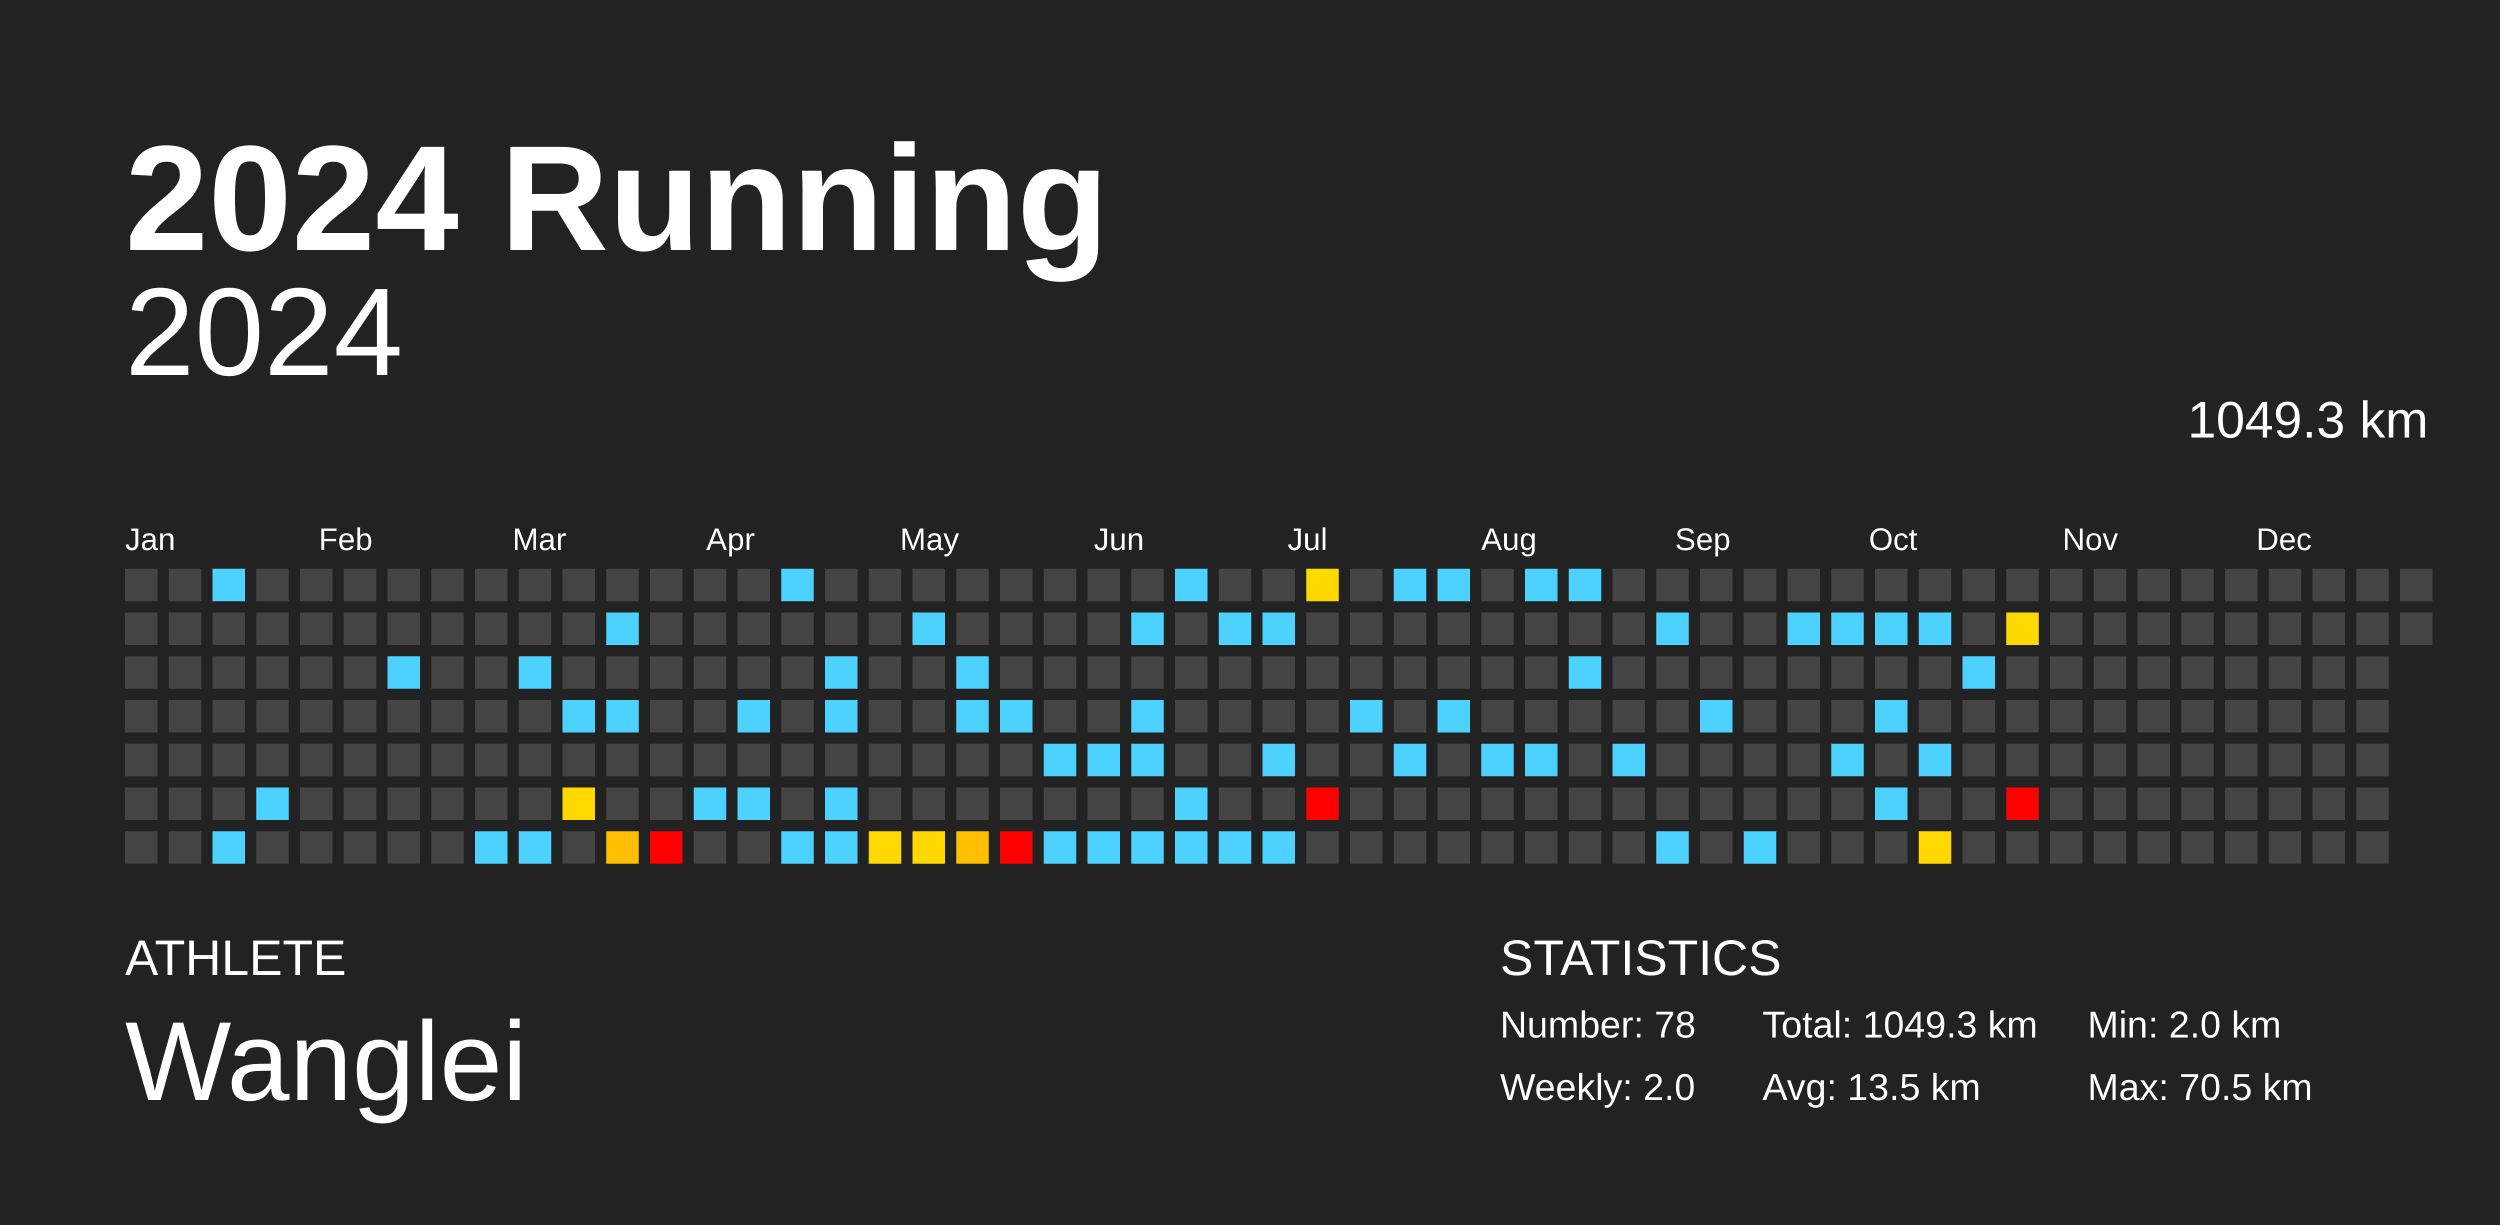
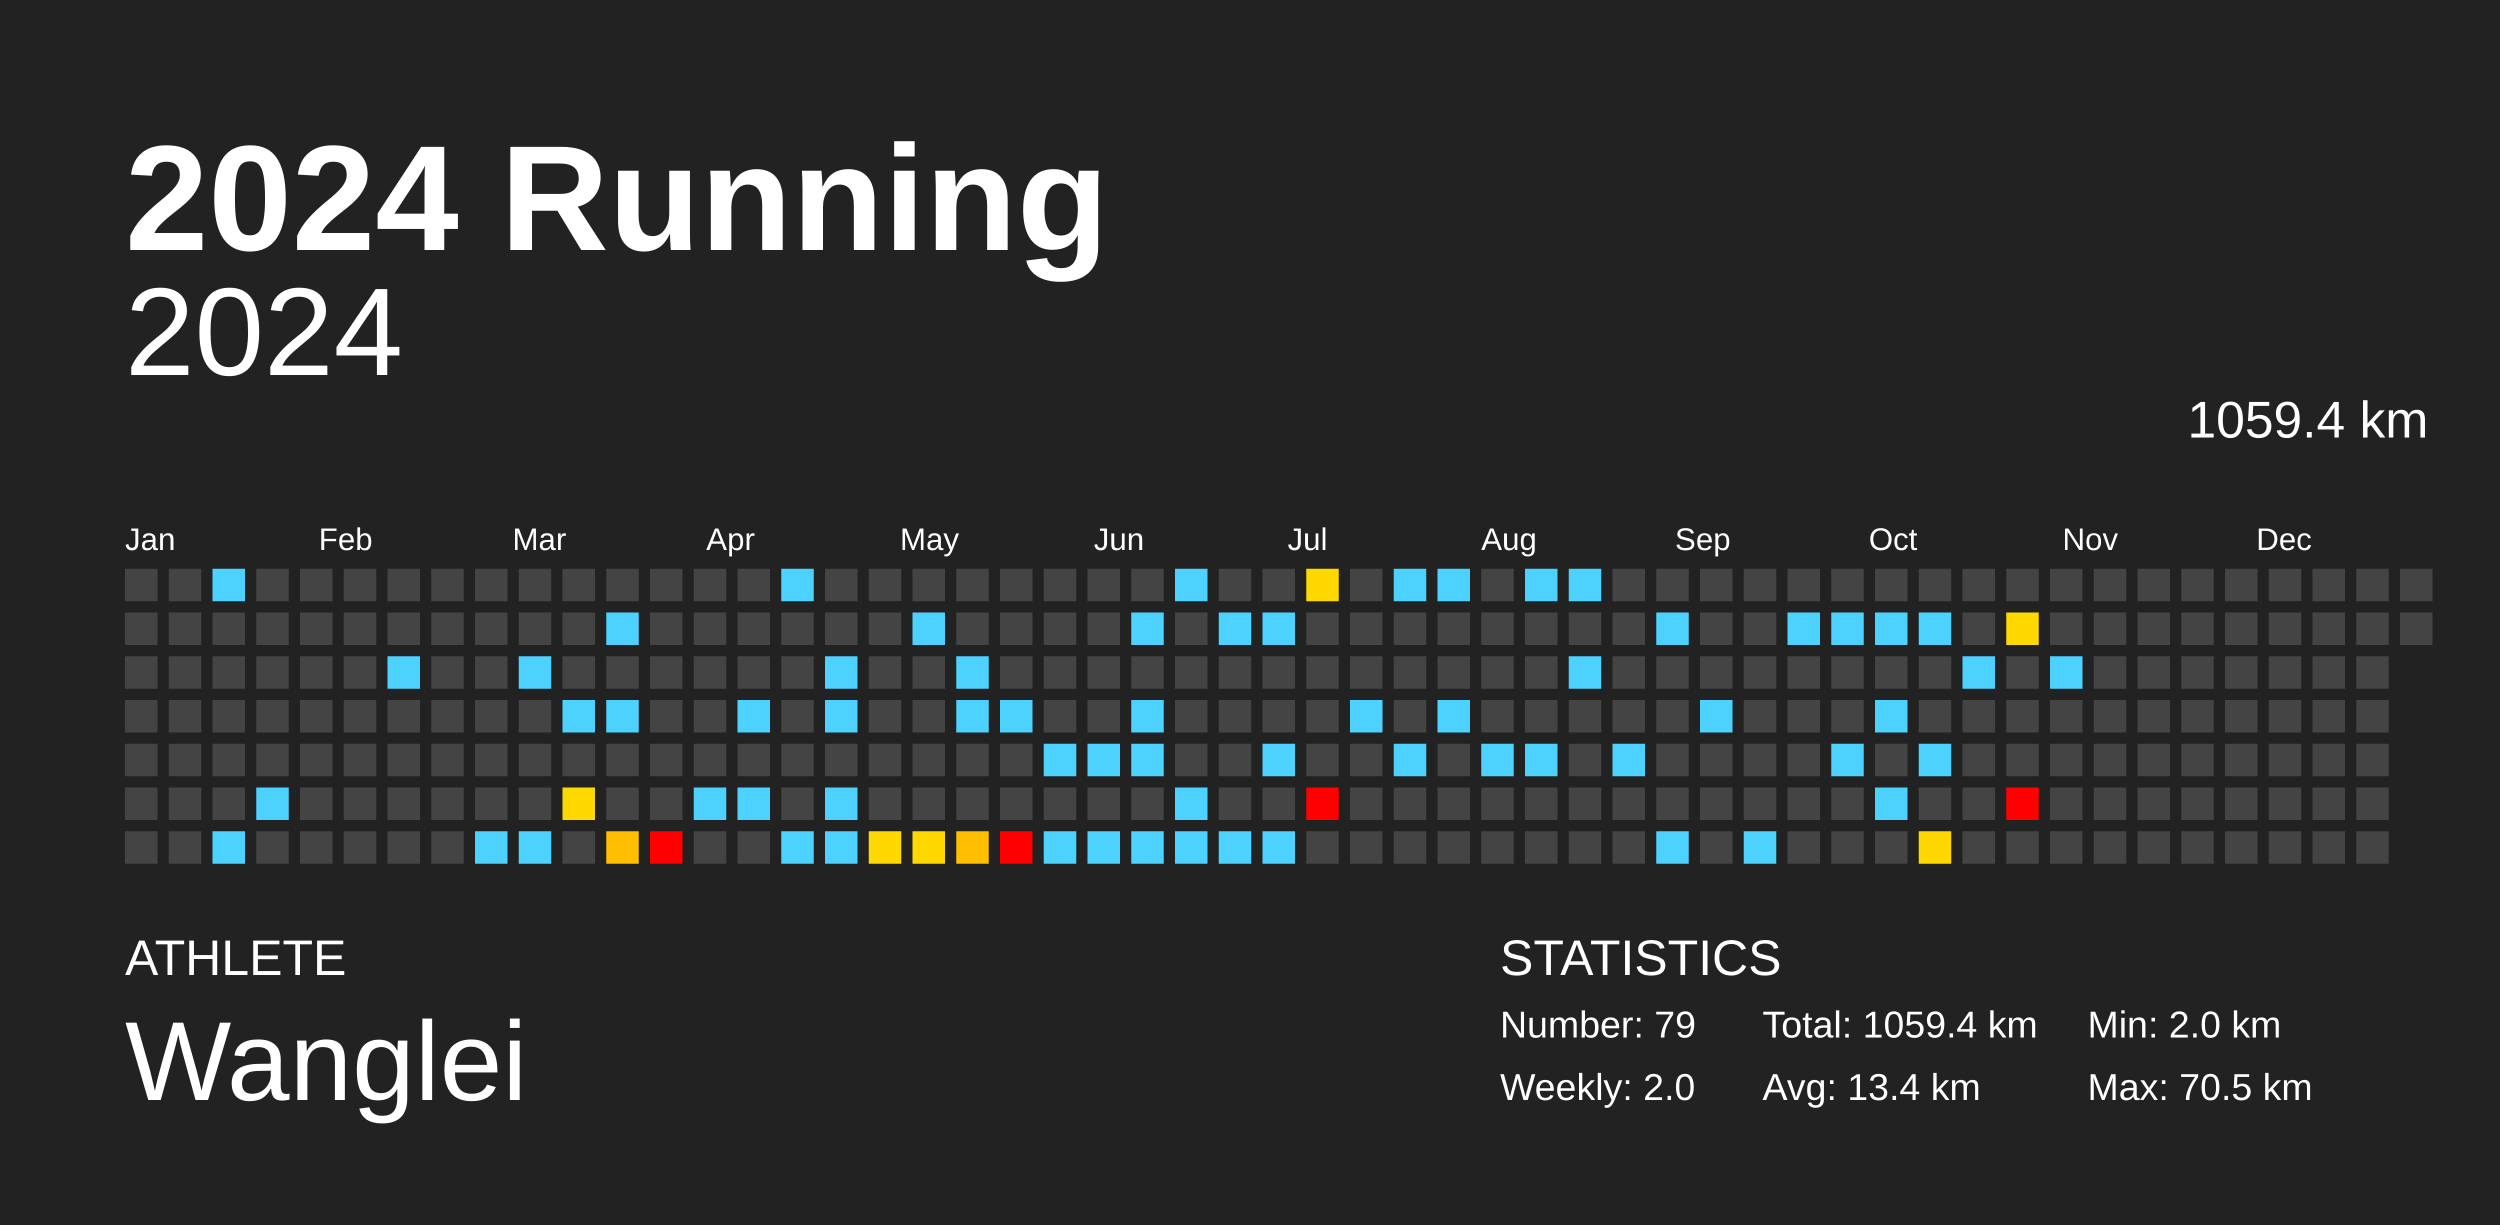
<svg xmlns="http://www.w3.org/2000/svg" baseProfile="full" height="98mm" version="1.1" viewBox="0,0,200,98" width="200mm">
  <defs />
  <rect fill="#222222" height="98" width="200" x="0" y="0" />
  <text fill="#FFFFFF" style="font-size:12px; font-family:Arial; font-weight:bold;" x="10" y="20">2024 Running</text>
  <text fill="#FFFFFF" style="font-size:4px; font-family:Arial" x="10" y="78">ATHLETE</text>
  <text fill="#FFFFFF" style="font-size:9px; font-family:Arial" x="10" y="88">Wanglei</text>
  <text fill="#FFFFFF" style="font-size:4px; font-family:Arial" x="120" y="78">STATISTICS</text>
-   <text fill="#FFFFFF" style="font-size:3px; font-family:Arial" x="120" y="83">Number: 78</text>
+   <text fill="#FFFFFF" style="font-size:3px; font-family:Arial" x="120" y="83">Number: 79</text>
  <text fill="#FFFFFF" style="font-size:3px; font-family:Arial" x="120" y="88">Weekly: 2.0</text>
-   <text fill="#FFFFFF" style="font-size:3px; font-family:Arial" x="141" y="83">Total: 1049.3 km</text>
-   <text fill="#FFFFFF" style="font-size:3px; font-family:Arial" x="141" y="88">Avg: 13.5 km</text>
+   <text fill="#FFFFFF" style="font-size:3px; font-family:Arial" x="141" y="83">Total: 1059.4 km</text>
+   <text fill="#FFFFFF" style="font-size:3px; font-family:Arial" x="141" y="88">Avg: 13.4 km</text>
  <text fill="#FFFFFF" style="font-size:3px; font-family:Arial" x="167" y="83">Min: 2.0 km</text>
  <text fill="#FFFFFF" style="font-size:3px; font-family:Arial" x="167" y="88">Max: 70.5 km</text>
  <text alignment-baseline="hanging" fill="#FFFFFF" style="font-size:10.0px; font-family:Arial;" x="10" y="30">2024</text>
-   <text alignment-baseline="hanging" fill="#FFFFFF" style="font-size:4.125px; font-family:Arial;" x="175" y="35">1049.3 km</text>
+   <text alignment-baseline="hanging" fill="#FFFFFF" style="font-size:4.125px; font-family:Arial;" x="175" y="35">1059.4 km</text>
  <text fill="#FFFFFF" style="font-size:2.5px; font-family:Arial" x="10.0" y="44">Jan</text>
  <text fill="#FFFFFF" style="font-size:2.5px; font-family:Arial" x="25.5" y="44">Feb</text>
  <text fill="#FFFFFF" style="font-size:2.5px; font-family:Arial" x="41.0" y="44">Mar</text>
  <text fill="#FFFFFF" style="font-size:2.5px; font-family:Arial" x="56.5" y="44">Apr</text>
  <text fill="#FFFFFF" style="font-size:2.5px; font-family:Arial" x="72.0" y="44">May</text>
  <text fill="#FFFFFF" style="font-size:2.5px; font-family:Arial" x="87.5" y="44">Jun</text>
  <text fill="#FFFFFF" style="font-size:2.5px; font-family:Arial" x="103.0" y="44">Jul</text>
  <text fill="#FFFFFF" style="font-size:2.5px; font-family:Arial" x="118.5" y="44">Aug</text>
  <text fill="#FFFFFF" style="font-size:2.5px; font-family:Arial" x="134.0" y="44">Sep</text>
  <text fill="#FFFFFF" style="font-size:2.5px; font-family:Arial" x="149.5" y="44">Oct</text>
  <text fill="#FFFFFF" style="font-size:2.5px; font-family:Arial" x="165.0" y="44">Nov</text>
  <text fill="#FFFFFF" style="font-size:2.5px; font-family:Arial" x="180.5" y="44">Dec</text>
  <rect fill="#444444" height="2.6" width="2.6" x="10.0" y="45.5" />
  <rect fill="#444444" height="2.6" width="2.6" x="10.0" y="49.0" />
  <rect fill="#444444" height="2.6" width="2.6" x="10.0" y="52.5" />
  <rect fill="#444444" height="2.6" width="2.6" x="10.0" y="56.0" />
  <rect fill="#444444" height="2.6" width="2.6" x="10.0" y="59.5" />
  <rect fill="#444444" height="2.6" width="2.6" x="10.0" y="63.0" />
  <rect fill="#444444" height="2.6" width="2.6" x="10.0" y="66.5" />
  <rect fill="#444444" height="2.6" width="2.6" x="13.5" y="45.5" />
  <rect fill="#444444" height="2.6" width="2.6" x="13.5" y="49.0" />
  <rect fill="#444444" height="2.6" width="2.6" x="13.5" y="52.5" />
  <rect fill="#444444" height="2.6" width="2.6" x="13.5" y="56.0" />
  <rect fill="#444444" height="2.6" width="2.6" x="13.5" y="59.5" />
  <rect fill="#444444" height="2.6" width="2.6" x="13.5" y="63.0" />
  <rect fill="#444444" height="2.6" width="2.6" x="13.5" y="66.5" />
  <rect fill="#4dd2ff" height="2.6" width="2.6" x="17.0" y="45.5" />
  <rect fill="#444444" height="2.6" width="2.6" x="17.0" y="49.0" />
  <rect fill="#444444" height="2.6" width="2.6" x="17.0" y="52.5" />
  <rect fill="#444444" height="2.6" width="2.6" x="17.0" y="56.0" />
  <rect fill="#444444" height="2.6" width="2.6" x="17.0" y="59.5" />
  <rect fill="#444444" height="2.6" width="2.6" x="17.0" y="63.0" />
  <rect fill="#4dd2ff" height="2.6" width="2.6" x="17.0" y="66.5" />
  <rect fill="#444444" height="2.6" width="2.6" x="20.5" y="45.5" />
  <rect fill="#444444" height="2.6" width="2.6" x="20.5" y="49.0" />
  <rect fill="#444444" height="2.6" width="2.6" x="20.5" y="52.5" />
  <rect fill="#444444" height="2.6" width="2.6" x="20.5" y="56.0" />
  <rect fill="#444444" height="2.6" width="2.6" x="20.5" y="59.5" />
  <rect fill="#4dd2ff" height="2.6" width="2.6" x="20.5" y="63.0" />
  <rect fill="#444444" height="2.6" width="2.6" x="20.5" y="66.5" />
  <rect fill="#444444" height="2.6" width="2.6" x="24.0" y="45.5" />
  <rect fill="#444444" height="2.6" width="2.6" x="24.0" y="49.0" />
  <rect fill="#444444" height="2.6" width="2.6" x="24.0" y="52.5" />
  <rect fill="#444444" height="2.6" width="2.6" x="24.0" y="56.0" />
  <rect fill="#444444" height="2.6" width="2.6" x="24.0" y="59.5" />
  <rect fill="#444444" height="2.6" width="2.6" x="24.0" y="63.0" />
  <rect fill="#444444" height="2.6" width="2.6" x="24.0" y="66.5" />
  <rect fill="#444444" height="2.6" width="2.6" x="27.5" y="45.5" />
  <rect fill="#444444" height="2.6" width="2.6" x="27.5" y="49.0" />
  <rect fill="#444444" height="2.6" width="2.6" x="27.5" y="52.5" />
  <rect fill="#444444" height="2.6" width="2.6" x="27.5" y="56.0" />
  <rect fill="#444444" height="2.6" width="2.6" x="27.5" y="59.5" />
  <rect fill="#444444" height="2.6" width="2.6" x="27.5" y="63.0" />
  <rect fill="#444444" height="2.6" width="2.6" x="27.5" y="66.5" />
  <rect fill="#444444" height="2.6" width="2.6" x="31.0" y="45.5" />
  <rect fill="#444444" height="2.6" width="2.6" x="31.0" y="49.0" />
  <rect fill="#4dd2ff" height="2.6" width="2.6" x="31.0" y="52.5" />
  <rect fill="#444444" height="2.6" width="2.6" x="31.0" y="56.0" />
  <rect fill="#444444" height="2.6" width="2.6" x="31.0" y="59.5" />
  <rect fill="#444444" height="2.6" width="2.6" x="31.0" y="63.0" />
  <rect fill="#444444" height="2.6" width="2.6" x="31.0" y="66.5" />
  <rect fill="#444444" height="2.6" width="2.6" x="34.5" y="45.5" />
  <rect fill="#444444" height="2.6" width="2.6" x="34.5" y="49.0" />
  <rect fill="#444444" height="2.6" width="2.6" x="34.5" y="52.5" />
  <rect fill="#444444" height="2.6" width="2.6" x="34.5" y="56.0" />
  <rect fill="#444444" height="2.6" width="2.6" x="34.5" y="59.5" />
  <rect fill="#444444" height="2.6" width="2.6" x="34.5" y="63.0" />
  <rect fill="#444444" height="2.6" width="2.6" x="34.5" y="66.5" />
  <rect fill="#444444" height="2.6" width="2.6" x="38.0" y="45.5" />
  <rect fill="#444444" height="2.6" width="2.6" x="38.0" y="49.0" />
  <rect fill="#444444" height="2.6" width="2.6" x="38.0" y="52.5" />
  <rect fill="#444444" height="2.6" width="2.6" x="38.0" y="56.0" />
  <rect fill="#444444" height="2.6" width="2.6" x="38.0" y="59.5" />
  <rect fill="#444444" height="2.6" width="2.6" x="38.0" y="63.0" />
  <rect fill="#4dd2ff" height="2.6" width="2.6" x="38.0" y="66.5" />
  <rect fill="#444444" height="2.6" width="2.6" x="41.5" y="45.5" />
  <rect fill="#444444" height="2.6" width="2.6" x="41.5" y="49.0" />
  <rect fill="#4dd2ff" height="2.6" width="2.6" x="41.5" y="52.5" />
  <rect fill="#444444" height="2.6" width="2.6" x="41.5" y="56.0" />
  <rect fill="#444444" height="2.6" width="2.6" x="41.5" y="59.5" />
  <rect fill="#444444" height="2.6" width="2.6" x="41.5" y="63.0" />
  <rect fill="#4dd2ff" height="2.6" width="2.6" x="41.5" y="66.5" />
  <rect fill="#444444" height="2.6" width="2.6" x="45.0" y="45.5" />
  <rect fill="#444444" height="2.6" width="2.6" x="45.0" y="49.0" />
  <rect fill="#444444" height="2.6" width="2.6" x="45.0" y="52.5" />
  <rect fill="#4dd2ff" height="2.6" width="2.6" x="45.0" y="56.0" />
  <rect fill="#444444" height="2.6" width="2.6" x="45.0" y="59.5" />
  <rect fill="#ffd800" height="2.6" width="2.6" x="45.0" y="63.0" />
  <rect fill="#444444" height="2.6" width="2.6" x="45.0" y="66.5" />
  <rect fill="#444444" height="2.6" width="2.6" x="48.5" y="45.5" />
  <rect fill="#4dd2ff" height="2.6" width="2.6" x="48.5" y="49.0" />
  <rect fill="#444444" height="2.6" width="2.6" x="48.5" y="52.5" />
  <rect fill="#4dd2ff" height="2.6" width="2.6" x="48.5" y="56.0" />
  <rect fill="#444444" height="2.6" width="2.6" x="48.5" y="59.5" />
  <rect fill="#444444" height="2.6" width="2.6" x="48.5" y="63.0" />
  <rect fill="#ffbe00" height="2.6" width="2.6" x="48.5" y="66.5" />
  <rect fill="#444444" height="2.6" width="2.6" x="52.0" y="45.5" />
  <rect fill="#444444" height="2.6" width="2.6" x="52.0" y="49.0" />
  <rect fill="#444444" height="2.6" width="2.6" x="52.0" y="52.5" />
  <rect fill="#444444" height="2.6" width="2.6" x="52.0" y="56.0" />
  <rect fill="#444444" height="2.6" width="2.6" x="52.0" y="59.5" />
  <rect fill="#444444" height="2.6" width="2.6" x="52.0" y="63.0" />
  <rect fill="red" height="2.6" width="2.6" x="52.0" y="66.5" />
  <rect fill="#444444" height="2.6" width="2.6" x="55.5" y="45.5" />
  <rect fill="#444444" height="2.6" width="2.6" x="55.5" y="49.0" />
  <rect fill="#444444" height="2.6" width="2.6" x="55.5" y="52.5" />
  <rect fill="#444444" height="2.6" width="2.6" x="55.5" y="56.0" />
  <rect fill="#444444" height="2.6" width="2.6" x="55.5" y="59.5" />
  <rect fill="#4dd2ff" height="2.6" width="2.6" x="55.5" y="63.0" />
  <rect fill="#444444" height="2.6" width="2.6" x="55.5" y="66.5" />
  <rect fill="#444444" height="2.6" width="2.6" x="59.0" y="45.5" />
  <rect fill="#444444" height="2.6" width="2.6" x="59.0" y="49.0" />
  <rect fill="#444444" height="2.6" width="2.6" x="59.0" y="52.5" />
  <rect fill="#4dd2ff" height="2.6" width="2.6" x="59.0" y="56.0" />
  <rect fill="#444444" height="2.6" width="2.6" x="59.0" y="59.5" />
  <rect fill="#4dd2ff" height="2.6" width="2.6" x="59.0" y="63.0" />
  <rect fill="#444444" height="2.6" width="2.6" x="59.0" y="66.5" />
  <rect fill="#4dd2ff" height="2.6" width="2.6" x="62.5" y="45.5" />
  <rect fill="#444444" height="2.6" width="2.6" x="62.5" y="49.0" />
  <rect fill="#444444" height="2.6" width="2.6" x="62.5" y="52.5" />
  <rect fill="#444444" height="2.6" width="2.6" x="62.5" y="56.0" />
  <rect fill="#444444" height="2.6" width="2.6" x="62.5" y="59.5" />
  <rect fill="#444444" height="2.6" width="2.6" x="62.5" y="63.0" />
  <rect fill="#4dd2ff" height="2.6" width="2.6" x="62.5" y="66.5" />
  <rect fill="#444444" height="2.6" width="2.6" x="66.0" y="45.5" />
  <rect fill="#444444" height="2.6" width="2.6" x="66.0" y="49.0" />
  <rect fill="#4dd2ff" height="2.6" width="2.6" x="66.0" y="52.5" />
  <rect fill="#4dd2ff" height="2.6" width="2.6" x="66.0" y="56.0" />
  <rect fill="#444444" height="2.6" width="2.6" x="66.0" y="59.5" />
  <rect fill="#4dd2ff" height="2.6" width="2.6" x="66.0" y="63.0" />
  <rect fill="#4dd2ff" height="2.6" width="2.6" x="66.0" y="66.5" />
  <rect fill="#444444" height="2.6" width="2.6" x="69.5" y="45.5" />
  <rect fill="#444444" height="2.6" width="2.6" x="69.5" y="49.0" />
  <rect fill="#444444" height="2.6" width="2.6" x="69.5" y="52.5" />
  <rect fill="#444444" height="2.6" width="2.6" x="69.5" y="56.0" />
  <rect fill="#444444" height="2.6" width="2.6" x="69.5" y="59.5" />
  <rect fill="#444444" height="2.6" width="2.6" x="69.5" y="63.0" />
  <rect fill="#ffd800" height="2.6" width="2.6" x="69.5" y="66.5" />
  <rect fill="#444444" height="2.6" width="2.6" x="73.0" y="45.5" />
  <rect fill="#4dd2ff" height="2.6" width="2.6" x="73.0" y="49.0" />
  <rect fill="#444444" height="2.6" width="2.6" x="73.0" y="52.5" />
  <rect fill="#444444" height="2.6" width="2.6" x="73.0" y="56.0" />
  <rect fill="#444444" height="2.6" width="2.6" x="73.0" y="59.5" />
  <rect fill="#444444" height="2.6" width="2.6" x="73.0" y="63.0" />
  <rect fill="#ffd800" height="2.6" width="2.6" x="73.0" y="66.5" />
  <rect fill="#444444" height="2.6" width="2.6" x="76.5" y="45.5" />
  <rect fill="#444444" height="2.6" width="2.6" x="76.5" y="49.0" />
  <rect fill="#4dd2ff" height="2.6" width="2.6" x="76.5" y="52.5" />
  <rect fill="#4dd2ff" height="2.6" width="2.6" x="76.5" y="56.0" />
  <rect fill="#444444" height="2.6" width="2.6" x="76.5" y="59.5" />
  <rect fill="#444444" height="2.6" width="2.6" x="76.5" y="63.0" />
  <rect fill="#ffbe00" height="2.6" width="2.6" x="76.5" y="66.5" />
  <rect fill="#444444" height="2.6" width="2.6" x="80.0" y="45.5" />
  <rect fill="#444444" height="2.6" width="2.6" x="80.0" y="49.0" />
  <rect fill="#444444" height="2.6" width="2.6" x="80.0" y="52.5" />
  <rect fill="#4dd2ff" height="2.6" width="2.6" x="80.0" y="56.0" />
  <rect fill="#444444" height="2.6" width="2.6" x="80.0" y="59.5" />
  <rect fill="#444444" height="2.6" width="2.6" x="80.0" y="63.0" />
  <rect fill="red" height="2.6" width="2.6" x="80.0" y="66.5" />
  <rect fill="#444444" height="2.6" width="2.6" x="83.5" y="45.5" />
  <rect fill="#444444" height="2.6" width="2.6" x="83.5" y="49.0" />
  <rect fill="#444444" height="2.6" width="2.6" x="83.5" y="52.5" />
  <rect fill="#444444" height="2.6" width="2.6" x="83.5" y="56.0" />
  <rect fill="#4dd2ff" height="2.6" width="2.6" x="83.5" y="59.5" />
  <rect fill="#444444" height="2.6" width="2.6" x="83.5" y="63.0" />
  <rect fill="#4dd2ff" height="2.6" width="2.6" x="83.5" y="66.5" />
  <rect fill="#444444" height="2.6" width="2.6" x="87.0" y="45.5" />
  <rect fill="#444444" height="2.6" width="2.6" x="87.0" y="49.0" />
  <rect fill="#444444" height="2.6" width="2.6" x="87.0" y="52.5" />
  <rect fill="#444444" height="2.6" width="2.6" x="87.0" y="56.0" />
  <rect fill="#4dd2ff" height="2.6" width="2.6" x="87.0" y="59.5" />
  <rect fill="#444444" height="2.6" width="2.6" x="87.0" y="63.0" />
  <rect fill="#4dd2ff" height="2.6" width="2.6" x="87.0" y="66.5" />
  <rect fill="#444444" height="2.6" width="2.6" x="90.5" y="45.5" />
  <rect fill="#4dd2ff" height="2.6" width="2.6" x="90.5" y="49.0" />
  <rect fill="#444444" height="2.6" width="2.6" x="90.5" y="52.5" />
  <rect fill="#4dd2ff" height="2.6" width="2.6" x="90.5" y="56.0" />
  <rect fill="#4dd2ff" height="2.6" width="2.6" x="90.5" y="59.5" />
  <rect fill="#444444" height="2.6" width="2.6" x="90.5" y="63.0" />
  <rect fill="#4dd2ff" height="2.6" width="2.6" x="90.5" y="66.5" />
  <rect fill="#4dd2ff" height="2.6" width="2.6" x="94.0" y="45.5" />
  <rect fill="#444444" height="2.6" width="2.6" x="94.0" y="49.0" />
  <rect fill="#444444" height="2.6" width="2.6" x="94.0" y="52.5" />
  <rect fill="#444444" height="2.6" width="2.6" x="94.0" y="56.0" />
  <rect fill="#444444" height="2.6" width="2.6" x="94.0" y="59.5" />
  <rect fill="#4dd2ff" height="2.6" width="2.6" x="94.0" y="63.0" />
  <rect fill="#4dd2ff" height="2.6" width="2.6" x="94.0" y="66.5" />
  <rect fill="#444444" height="2.6" width="2.6" x="97.5" y="45.5" />
  <rect fill="#4dd2ff" height="2.6" width="2.6" x="97.5" y="49.0" />
  <rect fill="#444444" height="2.6" width="2.6" x="97.5" y="52.5" />
  <rect fill="#444444" height="2.6" width="2.6" x="97.5" y="56.0" />
  <rect fill="#444444" height="2.6" width="2.6" x="97.5" y="59.5" />
  <rect fill="#444444" height="2.6" width="2.6" x="97.5" y="63.0" />
  <rect fill="#4dd2ff" height="2.6" width="2.6" x="97.5" y="66.5" />
  <rect fill="#444444" height="2.6" width="2.6" x="101.0" y="45.5" />
  <rect fill="#4dd2ff" height="2.6" width="2.6" x="101.0" y="49.0" />
  <rect fill="#444444" height="2.6" width="2.6" x="101.0" y="52.5" />
  <rect fill="#444444" height="2.6" width="2.6" x="101.0" y="56.0" />
  <rect fill="#4dd2ff" height="2.6" width="2.6" x="101.0" y="59.5" />
  <rect fill="#444444" height="2.6" width="2.6" x="101.0" y="63.0" />
  <rect fill="#4dd2ff" height="2.6" width="2.6" x="101.0" y="66.5" />
  <rect fill="#ffd800" height="2.6" width="2.6" x="104.5" y="45.5" />
  <rect fill="#444444" height="2.6" width="2.6" x="104.5" y="49.0" />
  <rect fill="#444444" height="2.6" width="2.6" x="104.5" y="52.5" />
  <rect fill="#444444" height="2.6" width="2.6" x="104.5" y="56.0" />
  <rect fill="#444444" height="2.6" width="2.6" x="104.5" y="59.5" />
  <rect fill="red" height="2.6" width="2.6" x="104.5" y="63.0" />
  <rect fill="#444444" height="2.6" width="2.6" x="104.5" y="66.5" />
  <rect fill="#444444" height="2.6" width="2.6" x="108.0" y="45.5" />
  <rect fill="#444444" height="2.6" width="2.6" x="108.0" y="49.0" />
  <rect fill="#444444" height="2.6" width="2.6" x="108.0" y="52.5" />
  <rect fill="#4dd2ff" height="2.6" width="2.6" x="108.0" y="56.0" />
  <rect fill="#444444" height="2.6" width="2.6" x="108.0" y="59.5" />
  <rect fill="#444444" height="2.6" width="2.6" x="108.0" y="63.0" />
  <rect fill="#444444" height="2.6" width="2.6" x="108.0" y="66.5" />
  <rect fill="#4dd2ff" height="2.6" width="2.6" x="111.5" y="45.5" />
  <rect fill="#444444" height="2.6" width="2.6" x="111.5" y="49.0" />
  <rect fill="#444444" height="2.6" width="2.6" x="111.5" y="52.5" />
  <rect fill="#444444" height="2.6" width="2.6" x="111.5" y="56.0" />
  <rect fill="#4dd2ff" height="2.6" width="2.6" x="111.5" y="59.5" />
  <rect fill="#444444" height="2.6" width="2.6" x="111.5" y="63.0" />
  <rect fill="#444444" height="2.6" width="2.6" x="111.5" y="66.5" />
  <rect fill="#4dd2ff" height="2.6" width="2.6" x="115.0" y="45.5" />
  <rect fill="#444444" height="2.6" width="2.6" x="115.0" y="49.0" />
  <rect fill="#444444" height="2.6" width="2.6" x="115.0" y="52.5" />
  <rect fill="#4dd2ff" height="2.6" width="2.6" x="115.0" y="56.0" />
  <rect fill="#444444" height="2.6" width="2.6" x="115.0" y="59.5" />
  <rect fill="#444444" height="2.6" width="2.6" x="115.0" y="63.0" />
  <rect fill="#444444" height="2.6" width="2.6" x="115.0" y="66.5" />
  <rect fill="#444444" height="2.6" width="2.6" x="118.5" y="45.5" />
  <rect fill="#444444" height="2.6" width="2.6" x="118.5" y="49.0" />
  <rect fill="#444444" height="2.6" width="2.6" x="118.5" y="52.5" />
  <rect fill="#444444" height="2.6" width="2.6" x="118.5" y="56.0" />
  <rect fill="#4dd2ff" height="2.6" width="2.6" x="118.5" y="59.5" />
  <rect fill="#444444" height="2.6" width="2.6" x="118.5" y="63.0" />
  <rect fill="#444444" height="2.6" width="2.6" x="118.5" y="66.5" />
  <rect fill="#4dd2ff" height="2.6" width="2.6" x="122.0" y="45.5" />
  <rect fill="#444444" height="2.6" width="2.6" x="122.0" y="49.0" />
  <rect fill="#444444" height="2.6" width="2.6" x="122.0" y="52.5" />
  <rect fill="#444444" height="2.6" width="2.6" x="122.0" y="56.0" />
  <rect fill="#4dd2ff" height="2.6" width="2.6" x="122.0" y="59.5" />
  <rect fill="#444444" height="2.6" width="2.6" x="122.0" y="63.0" />
  <rect fill="#444444" height="2.6" width="2.6" x="122.0" y="66.5" />
  <rect fill="#4dd2ff" height="2.6" width="2.6" x="125.5" y="45.5" />
  <rect fill="#444444" height="2.6" width="2.6" x="125.5" y="49.0" />
  <rect fill="#4dd2ff" height="2.6" width="2.6" x="125.5" y="52.5" />
  <rect fill="#444444" height="2.6" width="2.6" x="125.5" y="56.0" />
  <rect fill="#444444" height="2.6" width="2.6" x="125.5" y="59.5" />
  <rect fill="#444444" height="2.6" width="2.6" x="125.5" y="63.0" />
  <rect fill="#444444" height="2.6" width="2.6" x="125.5" y="66.5" />
  <rect fill="#444444" height="2.6" width="2.6" x="129.0" y="45.5" />
  <rect fill="#444444" height="2.6" width="2.6" x="129.0" y="49.0" />
  <rect fill="#444444" height="2.6" width="2.6" x="129.0" y="52.5" />
  <rect fill="#444444" height="2.6" width="2.6" x="129.0" y="56.0" />
  <rect fill="#4dd2ff" height="2.6" width="2.6" x="129.0" y="59.5" />
  <rect fill="#444444" height="2.6" width="2.6" x="129.0" y="63.0" />
  <rect fill="#444444" height="2.6" width="2.6" x="129.0" y="66.5" />
  <rect fill="#444444" height="2.6" width="2.6" x="132.5" y="45.5" />
  <rect fill="#4dd2ff" height="2.6" width="2.6" x="132.5" y="49.0" />
  <rect fill="#444444" height="2.6" width="2.6" x="132.5" y="52.5" />
  <rect fill="#444444" height="2.6" width="2.6" x="132.5" y="56.0" />
  <rect fill="#444444" height="2.6" width="2.6" x="132.5" y="59.5" />
  <rect fill="#444444" height="2.6" width="2.6" x="132.5" y="63.0" />
  <rect fill="#4dd2ff" height="2.6" width="2.6" x="132.5" y="66.5" />
  <rect fill="#444444" height="2.6" width="2.6" x="136.0" y="45.5" />
  <rect fill="#444444" height="2.6" width="2.6" x="136.0" y="49.0" />
  <rect fill="#444444" height="2.6" width="2.6" x="136.0" y="52.5" />
  <rect fill="#4dd2ff" height="2.6" width="2.6" x="136.0" y="56.0" />
  <rect fill="#444444" height="2.6" width="2.6" x="136.0" y="59.5" />
  <rect fill="#444444" height="2.6" width="2.6" x="136.0" y="63.0" />
  <rect fill="#444444" height="2.6" width="2.6" x="136.0" y="66.5" />
  <rect fill="#444444" height="2.6" width="2.6" x="139.5" y="45.5" />
  <rect fill="#444444" height="2.6" width="2.6" x="139.5" y="49.0" />
  <rect fill="#444444" height="2.6" width="2.6" x="139.5" y="52.5" />
  <rect fill="#444444" height="2.6" width="2.6" x="139.5" y="56.0" />
  <rect fill="#444444" height="2.6" width="2.6" x="139.5" y="59.5" />
  <rect fill="#444444" height="2.6" width="2.6" x="139.5" y="63.0" />
  <rect fill="#4dd2ff" height="2.6" width="2.6" x="139.5" y="66.5" />
  <rect fill="#444444" height="2.6" width="2.6" x="143.0" y="45.5" />
  <rect fill="#4dd2ff" height="2.6" width="2.6" x="143.0" y="49.0" />
  <rect fill="#444444" height="2.6" width="2.6" x="143.0" y="52.5" />
  <rect fill="#444444" height="2.6" width="2.6" x="143.0" y="56.0" />
  <rect fill="#444444" height="2.6" width="2.6" x="143.0" y="59.5" />
  <rect fill="#444444" height="2.6" width="2.6" x="143.0" y="63.0" />
  <rect fill="#444444" height="2.6" width="2.6" x="143.0" y="66.5" />
  <rect fill="#444444" height="2.6" width="2.6" x="146.5" y="45.5" />
  <rect fill="#4dd2ff" height="2.6" width="2.6" x="146.5" y="49.0" />
  <rect fill="#444444" height="2.6" width="2.6" x="146.5" y="52.5" />
  <rect fill="#444444" height="2.6" width="2.6" x="146.5" y="56.0" />
  <rect fill="#4dd2ff" height="2.6" width="2.6" x="146.5" y="59.5" />
  <rect fill="#444444" height="2.6" width="2.6" x="146.5" y="63.0" />
  <rect fill="#444444" height="2.6" width="2.6" x="146.5" y="66.5" />
  <rect fill="#444444" height="2.6" width="2.6" x="150.0" y="45.5" />
  <rect fill="#4dd2ff" height="2.6" width="2.6" x="150.0" y="49.0" />
  <rect fill="#444444" height="2.6" width="2.6" x="150.0" y="52.5" />
  <rect fill="#4dd2ff" height="2.6" width="2.6" x="150.0" y="56.0" />
  <rect fill="#444444" height="2.6" width="2.6" x="150.0" y="59.5" />
  <rect fill="#4dd2ff" height="2.6" width="2.6" x="150.0" y="63.0" />
  <rect fill="#444444" height="2.6" width="2.6" x="150.0" y="66.5" />
  <rect fill="#444444" height="2.6" width="2.6" x="153.5" y="45.5" />
  <rect fill="#4dd2ff" height="2.6" width="2.6" x="153.5" y="49.0" />
  <rect fill="#444444" height="2.6" width="2.6" x="153.5" y="52.5" />
  <rect fill="#444444" height="2.6" width="2.6" x="153.5" y="56.0" />
  <rect fill="#4dd2ff" height="2.6" width="2.6" x="153.5" y="59.5" />
  <rect fill="#444444" height="2.6" width="2.6" x="153.5" y="63.0" />
  <rect fill="#ffd800" height="2.6" width="2.6" x="153.5" y="66.5" />
  <rect fill="#444444" height="2.6" width="2.6" x="157.0" y="45.5" />
  <rect fill="#444444" height="2.6" width="2.6" x="157.0" y="49.0" />
  <rect fill="#4dd2ff" height="2.6" width="2.6" x="157.0" y="52.5" />
  <rect fill="#444444" height="2.6" width="2.6" x="157.0" y="56.0" />
  <rect fill="#444444" height="2.6" width="2.6" x="157.0" y="59.5" />
  <rect fill="#444444" height="2.6" width="2.6" x="157.0" y="63.0" />
  <rect fill="#444444" height="2.6" width="2.6" x="157.0" y="66.5" />
  <rect fill="#444444" height="2.6" width="2.6" x="160.5" y="45.5" />
  <rect fill="#ffd800" height="2.6" width="2.6" x="160.5" y="49.0" />
  <rect fill="#444444" height="2.6" width="2.6" x="160.5" y="52.5" />
  <rect fill="#444444" height="2.6" width="2.6" x="160.5" y="56.0" />
  <rect fill="#444444" height="2.6" width="2.6" x="160.5" y="59.5" />
  <rect fill="red" height="2.6" width="2.6" x="160.5" y="63.0" />
  <rect fill="#444444" height="2.6" width="2.6" x="160.5" y="66.5" />
  <rect fill="#444444" height="2.6" width="2.6" x="164.0" y="45.5" />
  <rect fill="#444444" height="2.6" width="2.6" x="164.0" y="49.0" />
-   <rect fill="#444444" height="2.6" width="2.6" x="164.0" y="52.5" />
+   <rect fill="#4dd2ff" height="2.6" width="2.6" x="164.0" y="52.5" />
  <rect fill="#444444" height="2.6" width="2.6" x="164.0" y="56.0" />
  <rect fill="#444444" height="2.6" width="2.6" x="164.0" y="59.5" />
  <rect fill="#444444" height="2.6" width="2.6" x="164.0" y="63.0" />
  <rect fill="#444444" height="2.6" width="2.6" x="164.0" y="66.5" />
  <rect fill="#444444" height="2.6" width="2.6" x="167.5" y="45.5" />
  <rect fill="#444444" height="2.6" width="2.6" x="167.5" y="49.0" />
  <rect fill="#444444" height="2.6" width="2.6" x="167.5" y="52.5" />
  <rect fill="#444444" height="2.6" width="2.6" x="167.5" y="56.0" />
  <rect fill="#444444" height="2.6" width="2.6" x="167.5" y="59.5" />
  <rect fill="#444444" height="2.6" width="2.6" x="167.5" y="63.0" />
  <rect fill="#444444" height="2.6" width="2.6" x="167.5" y="66.5" />
  <rect fill="#444444" height="2.6" width="2.6" x="171.0" y="45.5" />
  <rect fill="#444444" height="2.6" width="2.6" x="171.0" y="49.0" />
  <rect fill="#444444" height="2.6" width="2.6" x="171.0" y="52.5" />
  <rect fill="#444444" height="2.6" width="2.6" x="171.0" y="56.0" />
  <rect fill="#444444" height="2.6" width="2.6" x="171.0" y="59.5" />
  <rect fill="#444444" height="2.6" width="2.6" x="171.0" y="63.0" />
  <rect fill="#444444" height="2.6" width="2.6" x="171.0" y="66.5" />
  <rect fill="#444444" height="2.6" width="2.6" x="174.5" y="45.5" />
  <rect fill="#444444" height="2.6" width="2.6" x="174.5" y="49.0" />
  <rect fill="#444444" height="2.6" width="2.6" x="174.5" y="52.5" />
  <rect fill="#444444" height="2.6" width="2.6" x="174.5" y="56.0" />
  <rect fill="#444444" height="2.6" width="2.6" x="174.5" y="59.5" />
  <rect fill="#444444" height="2.6" width="2.6" x="174.5" y="63.0" />
  <rect fill="#444444" height="2.6" width="2.6" x="174.5" y="66.5" />
  <rect fill="#444444" height="2.6" width="2.6" x="178.0" y="45.5" />
  <rect fill="#444444" height="2.6" width="2.6" x="178.0" y="49.0" />
  <rect fill="#444444" height="2.6" width="2.6" x="178.0" y="52.5" />
  <rect fill="#444444" height="2.6" width="2.6" x="178.0" y="56.0" />
  <rect fill="#444444" height="2.6" width="2.6" x="178.0" y="59.5" />
  <rect fill="#444444" height="2.6" width="2.6" x="178.0" y="63.0" />
  <rect fill="#444444" height="2.6" width="2.6" x="178.0" y="66.5" />
  <rect fill="#444444" height="2.6" width="2.6" x="181.5" y="45.5" />
  <rect fill="#444444" height="2.6" width="2.6" x="181.5" y="49.0" />
  <rect fill="#444444" height="2.6" width="2.6" x="181.5" y="52.5" />
  <rect fill="#444444" height="2.6" width="2.6" x="181.5" y="56.0" />
  <rect fill="#444444" height="2.6" width="2.6" x="181.5" y="59.5" />
  <rect fill="#444444" height="2.6" width="2.6" x="181.5" y="63.0" />
  <rect fill="#444444" height="2.6" width="2.6" x="181.5" y="66.5" />
  <rect fill="#444444" height="2.6" width="2.6" x="185.0" y="45.5" />
  <rect fill="#444444" height="2.6" width="2.6" x="185.0" y="49.0" />
  <rect fill="#444444" height="2.6" width="2.6" x="185.0" y="52.5" />
  <rect fill="#444444" height="2.6" width="2.6" x="185.0" y="56.0" />
  <rect fill="#444444" height="2.6" width="2.6" x="185.0" y="59.5" />
  <rect fill="#444444" height="2.6" width="2.6" x="185.0" y="63.0" />
  <rect fill="#444444" height="2.6" width="2.6" x="185.0" y="66.5" />
  <rect fill="#444444" height="2.6" width="2.6" x="188.5" y="45.5" />
  <rect fill="#444444" height="2.6" width="2.6" x="188.5" y="49.0" />
  <rect fill="#444444" height="2.6" width="2.6" x="188.5" y="52.5" />
  <rect fill="#444444" height="2.6" width="2.6" x="188.5" y="56.0" />
  <rect fill="#444444" height="2.6" width="2.6" x="188.5" y="59.5" />
  <rect fill="#444444" height="2.6" width="2.6" x="188.5" y="63.0" />
  <rect fill="#444444" height="2.6" width="2.6" x="188.5" y="66.5" />
  <rect fill="#444444" height="2.6" width="2.6" x="192.0" y="45.5" />
  <rect fill="#444444" height="2.6" width="2.6" x="192.0" y="49.0" />
</svg>
